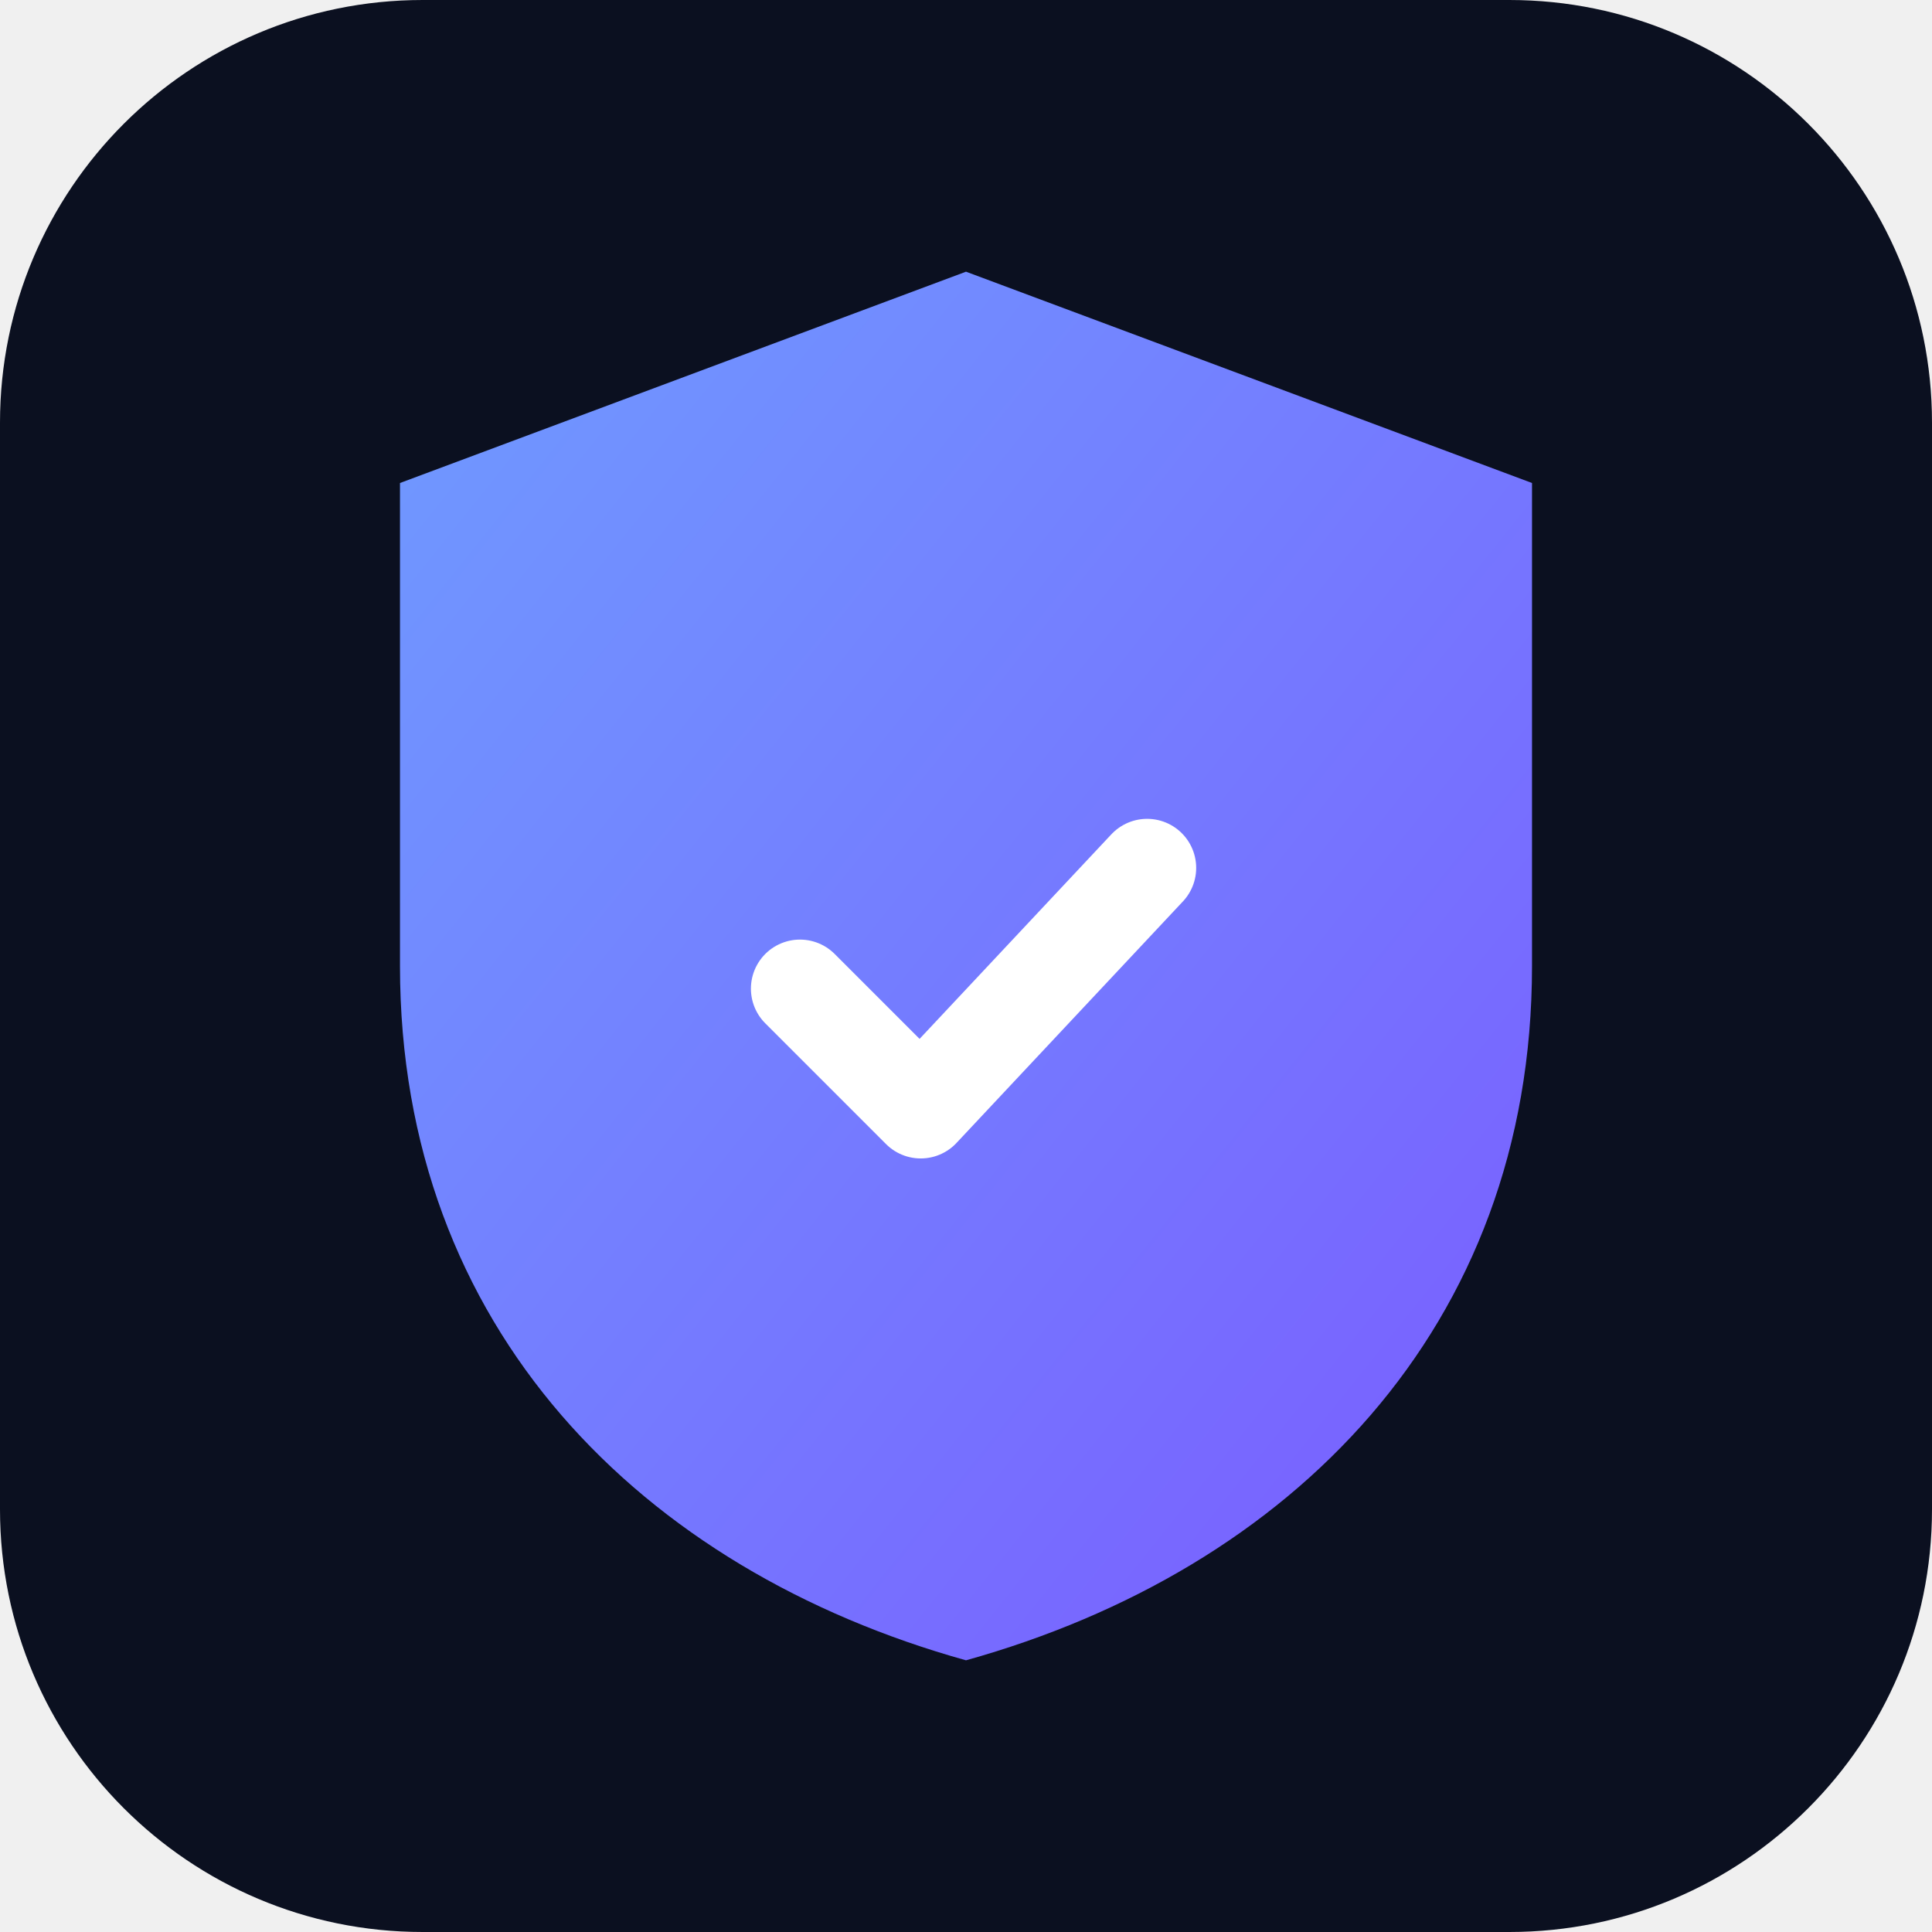
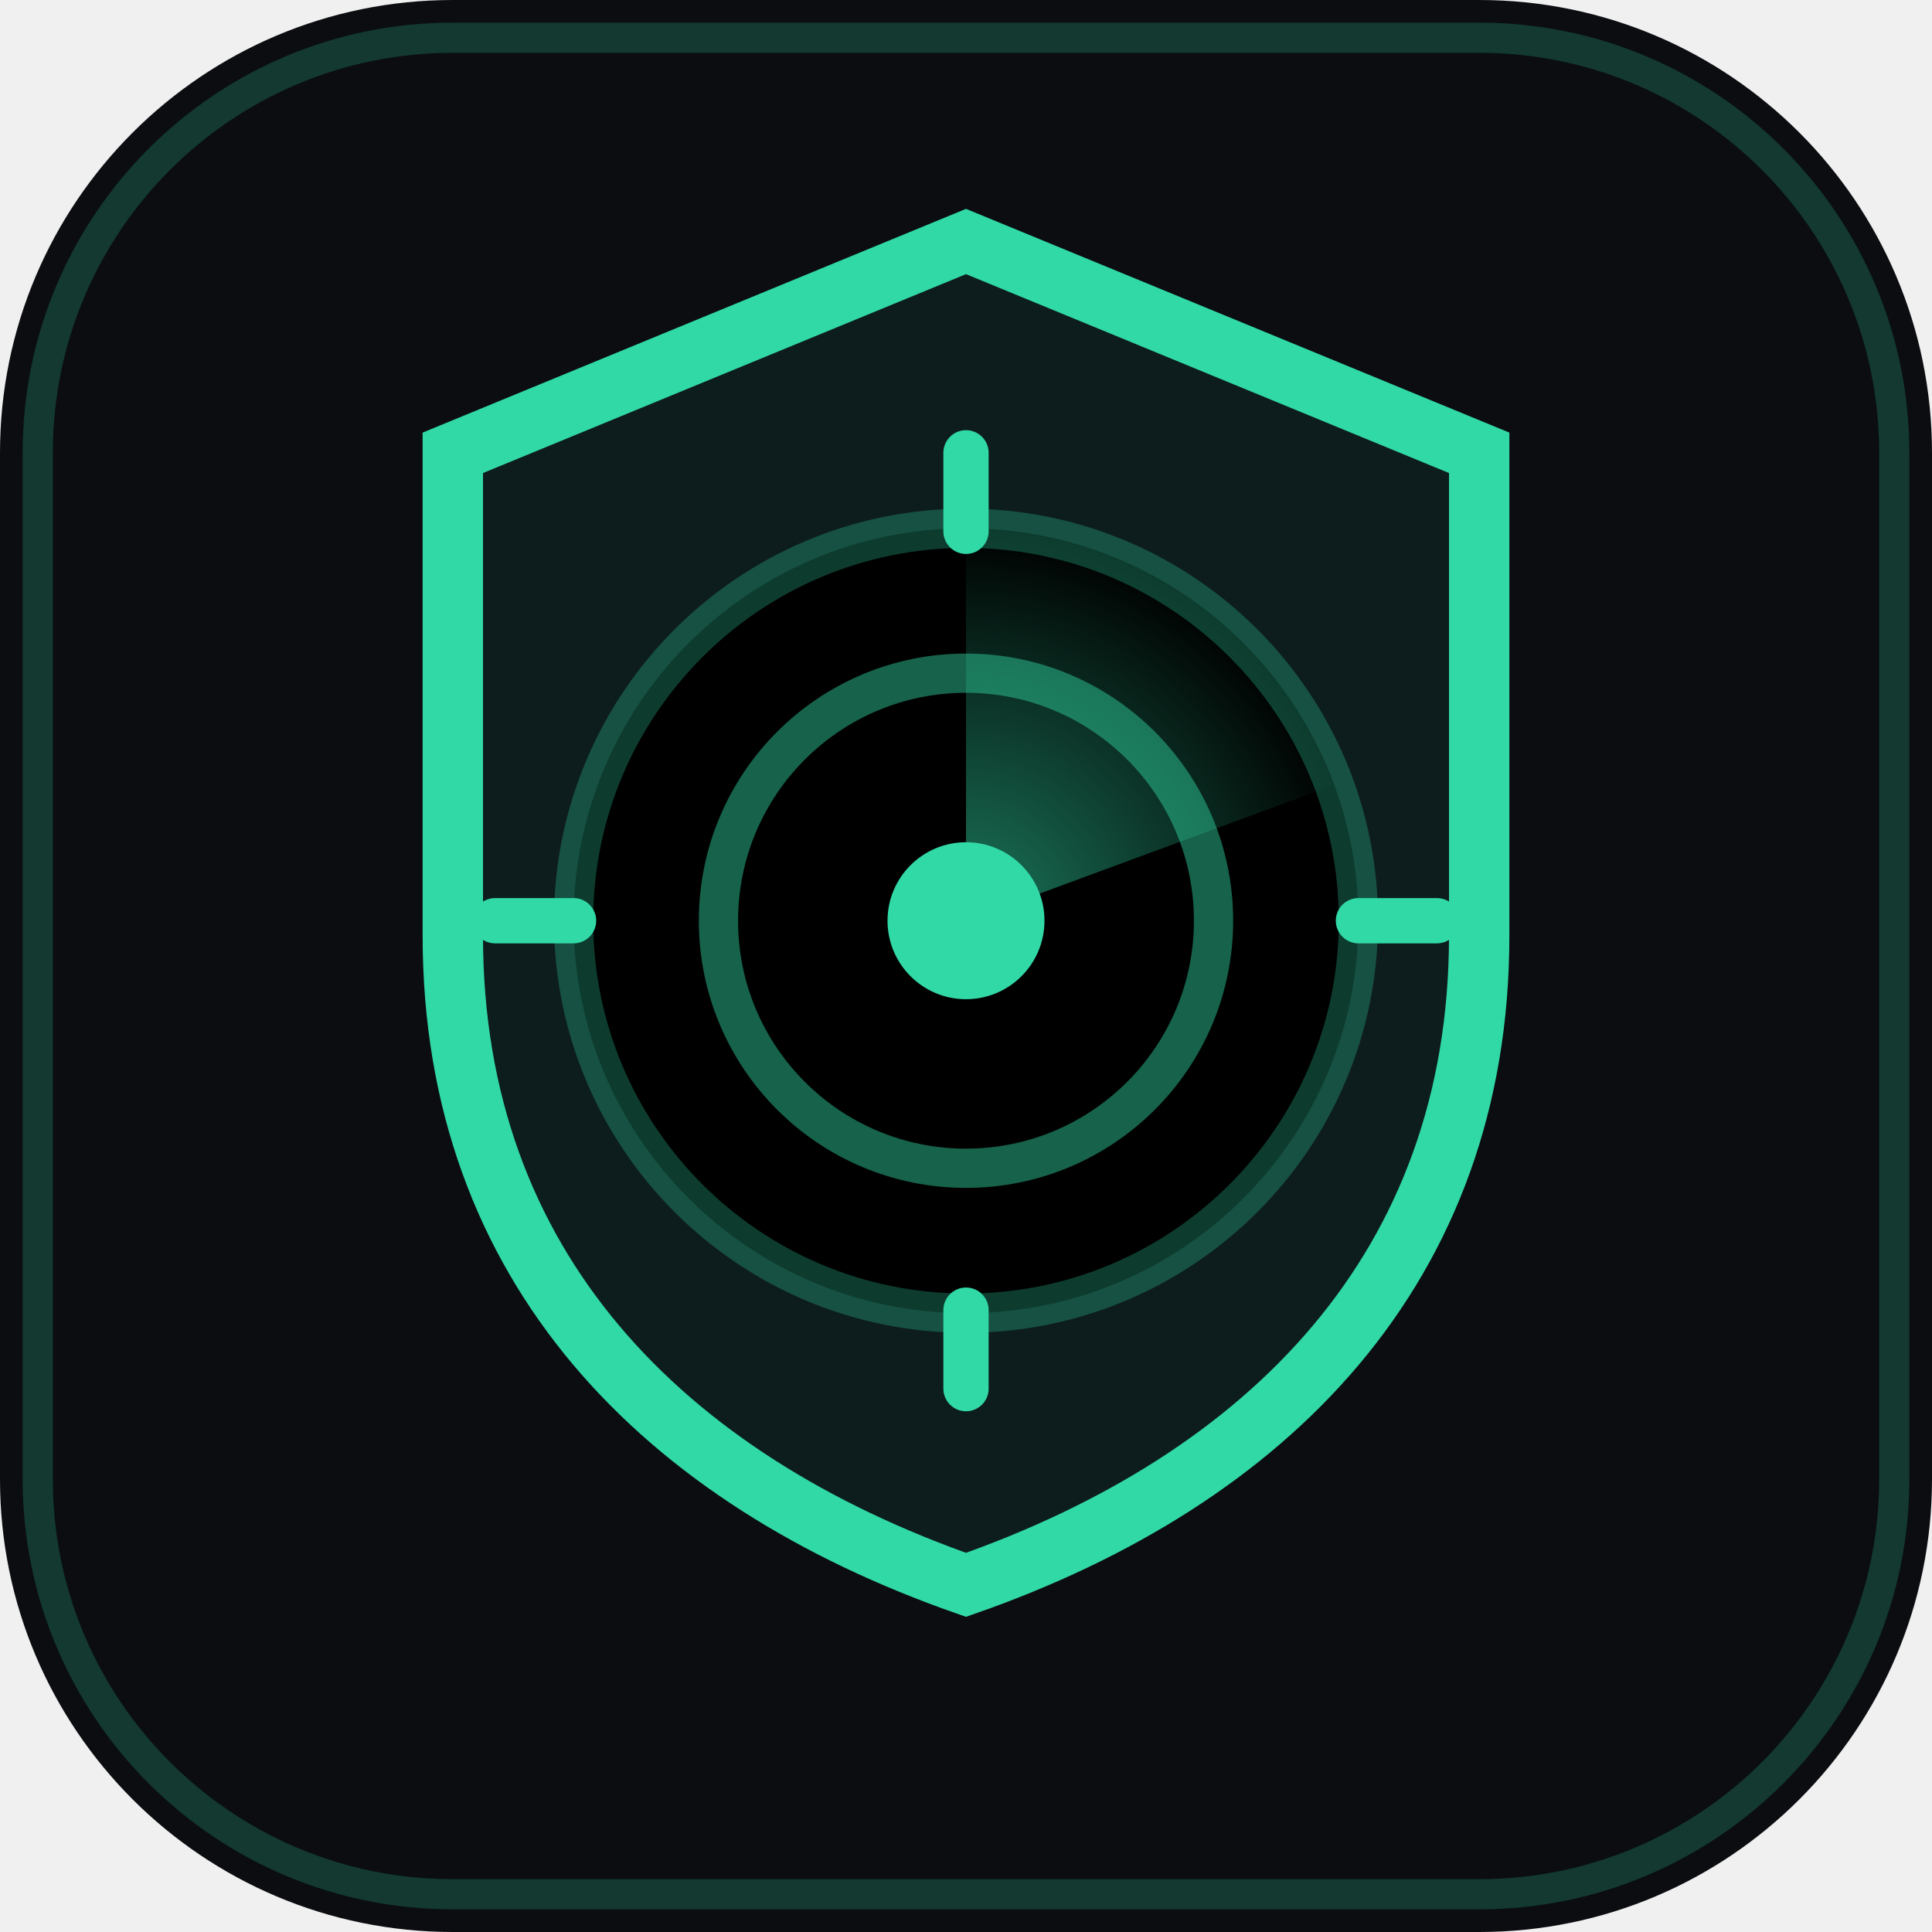
- <svg xmlns="http://www.w3.org/2000/svg" viewBox="0 0 512 512" width="512" height="512">
+ <svg xmlns="http://www.w3.org/2000/svg" viewBox="0 0 64 64" width="512" height="512">
+   <rect width="64" height="64" rx="15" fill="#0b0d11" />
+   <rect x="1.25" y="1.25" width="61.5" height="61.5" rx="13.75" fill="none" stroke="#31d9a6" stroke-opacity=".22" />
+   <path d="M32 8 49 15 49 31 C49 42 42 49 32 52.5 C22 49 15 42 15 31 L15 15 Z" fill="rgba(49,217,166,.08)" stroke="#31d9a6" stroke-width="2" />
+   <circle cx="32" cy="30.5" r="13" stroke="#31d9a6" stroke-opacity=".28" stroke-width="1.3" />
+   <circle cx="32" cy="30.5" r="8.2" stroke="#31d9a6" stroke-opacity=".45" stroke-width="1.3" />
+   <path d="M32 30.5 L32 17.5 A13 13 0 0 1 44.2 26 Z" fill="url(#sw)" />
+   <circle cx="32" cy="30.5" r="2.6" fill="#31d9a6" />
+   <path d="M32 15v2.6M32 43.4V46M16.4 30.5H19M45 30.5h2.6" stroke="#31d9a6" stroke-width="1.5" stroke-linecap="round" />
  <defs>
-     <linearGradient id="g" x1="0" y1="0" x2="1" y2="1">
-       <stop offset="0" stop-color="#6f9bff" />
-       <stop offset="1" stop-color="#7a5bff" />
-     </linearGradient>
+     <radialGradient id="sw" cx="32" cy="30.5" r="13" gradientUnits="userSpaceOnUse">
+       <stop stop-color="#31d9a6" stop-opacity=".55" />
+       <stop offset="1" stop-color="#31d9a6" stop-opacity="0" />
+     </radialGradient>
  </defs>
-   <rect width="512" height="512" rx="112" fill="#0b1020" />
-   <path d="M256 72l150 56v128c0 96-64 160-150 184-86-24-150-88-150-184V128z" fill="url(#g)" />
-   <path d="M212 262l32 32 60-64" fill="none" stroke="#fff" stroke-width="26" stroke-linecap="round" stroke-linejoin="round" />
</svg>
